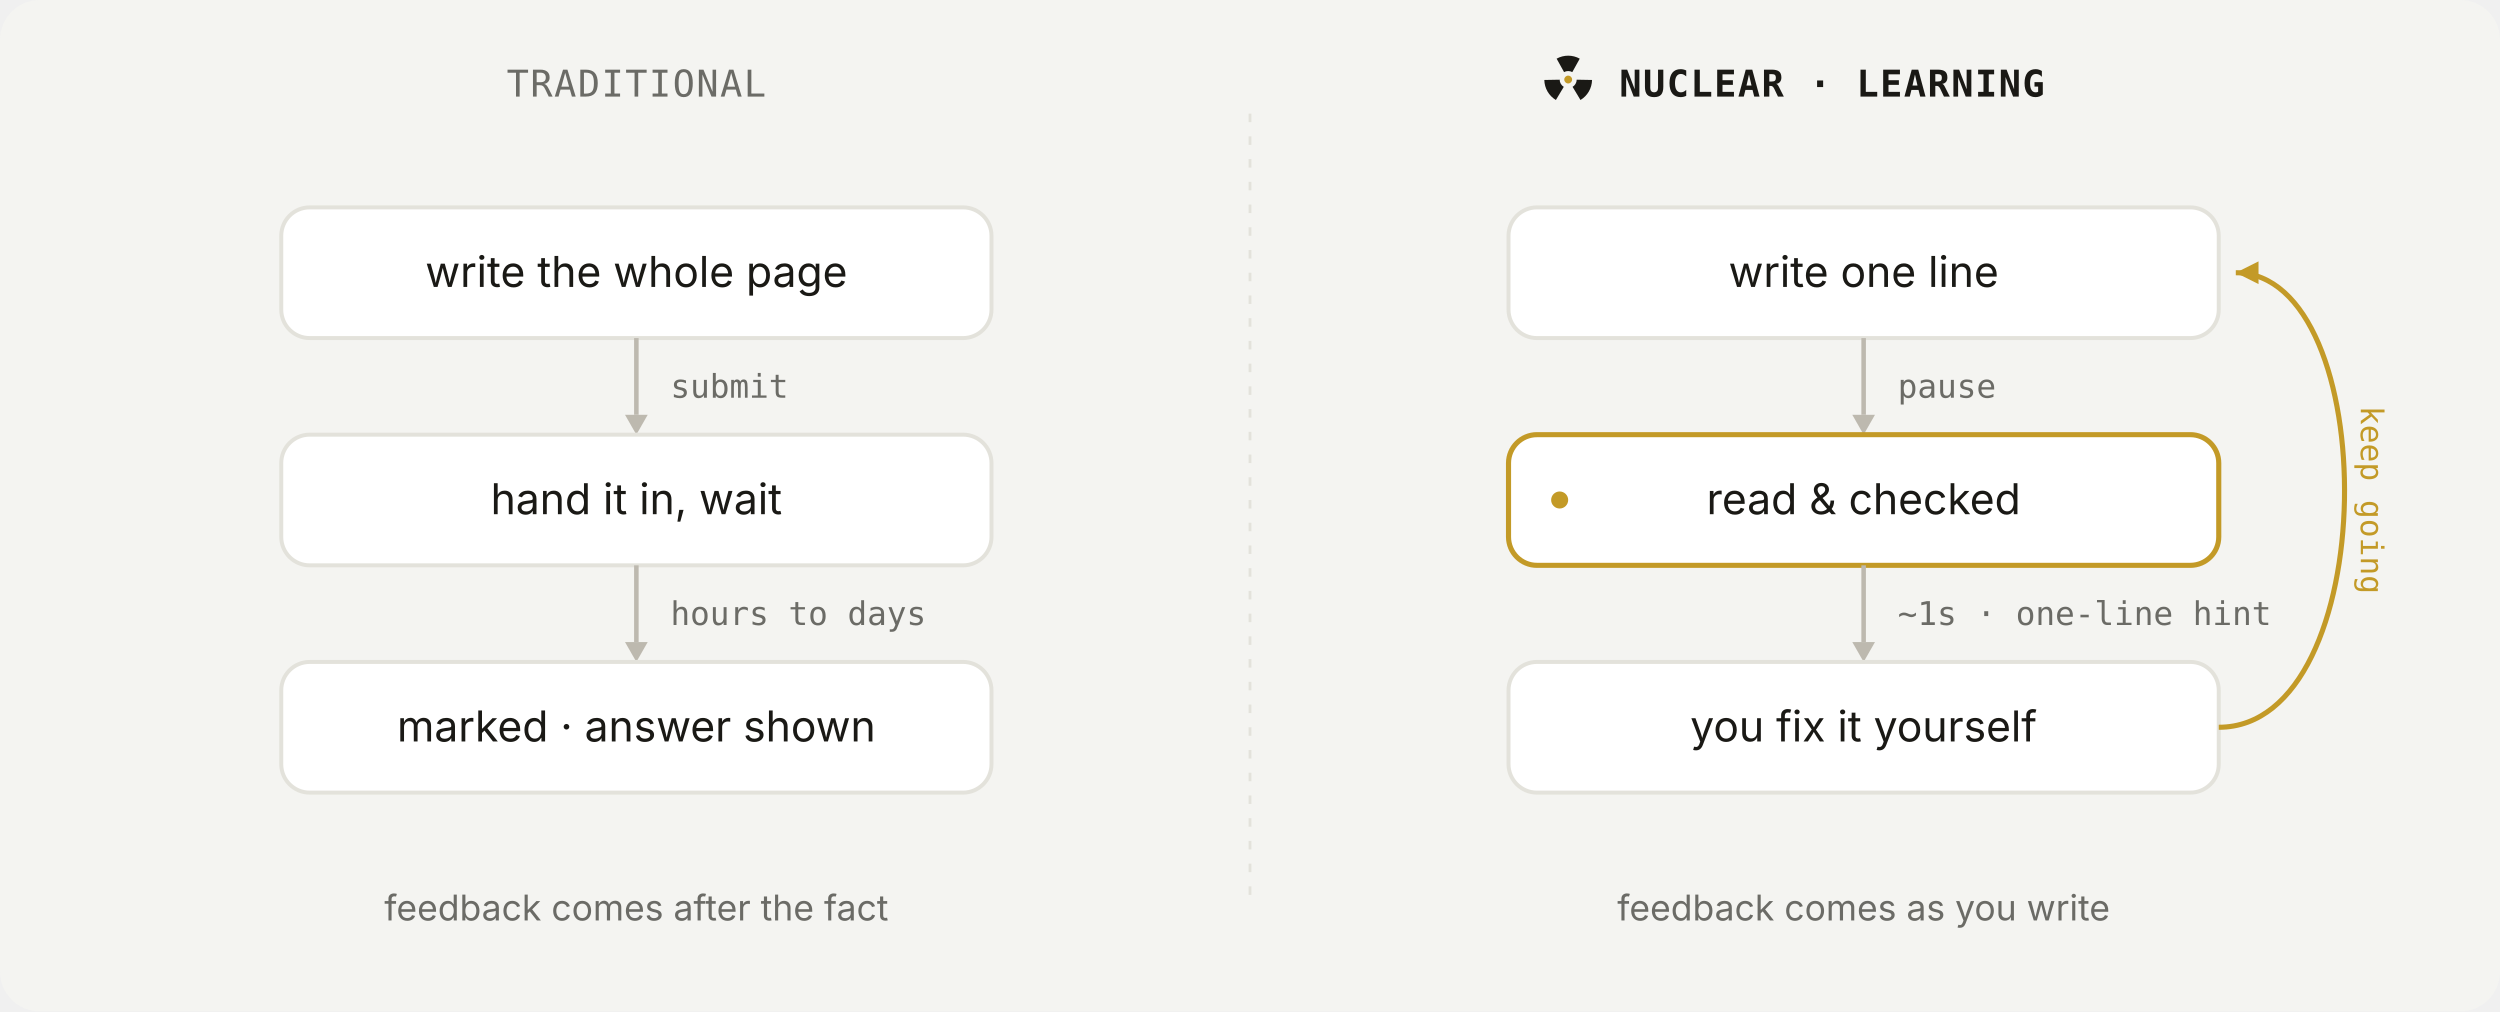
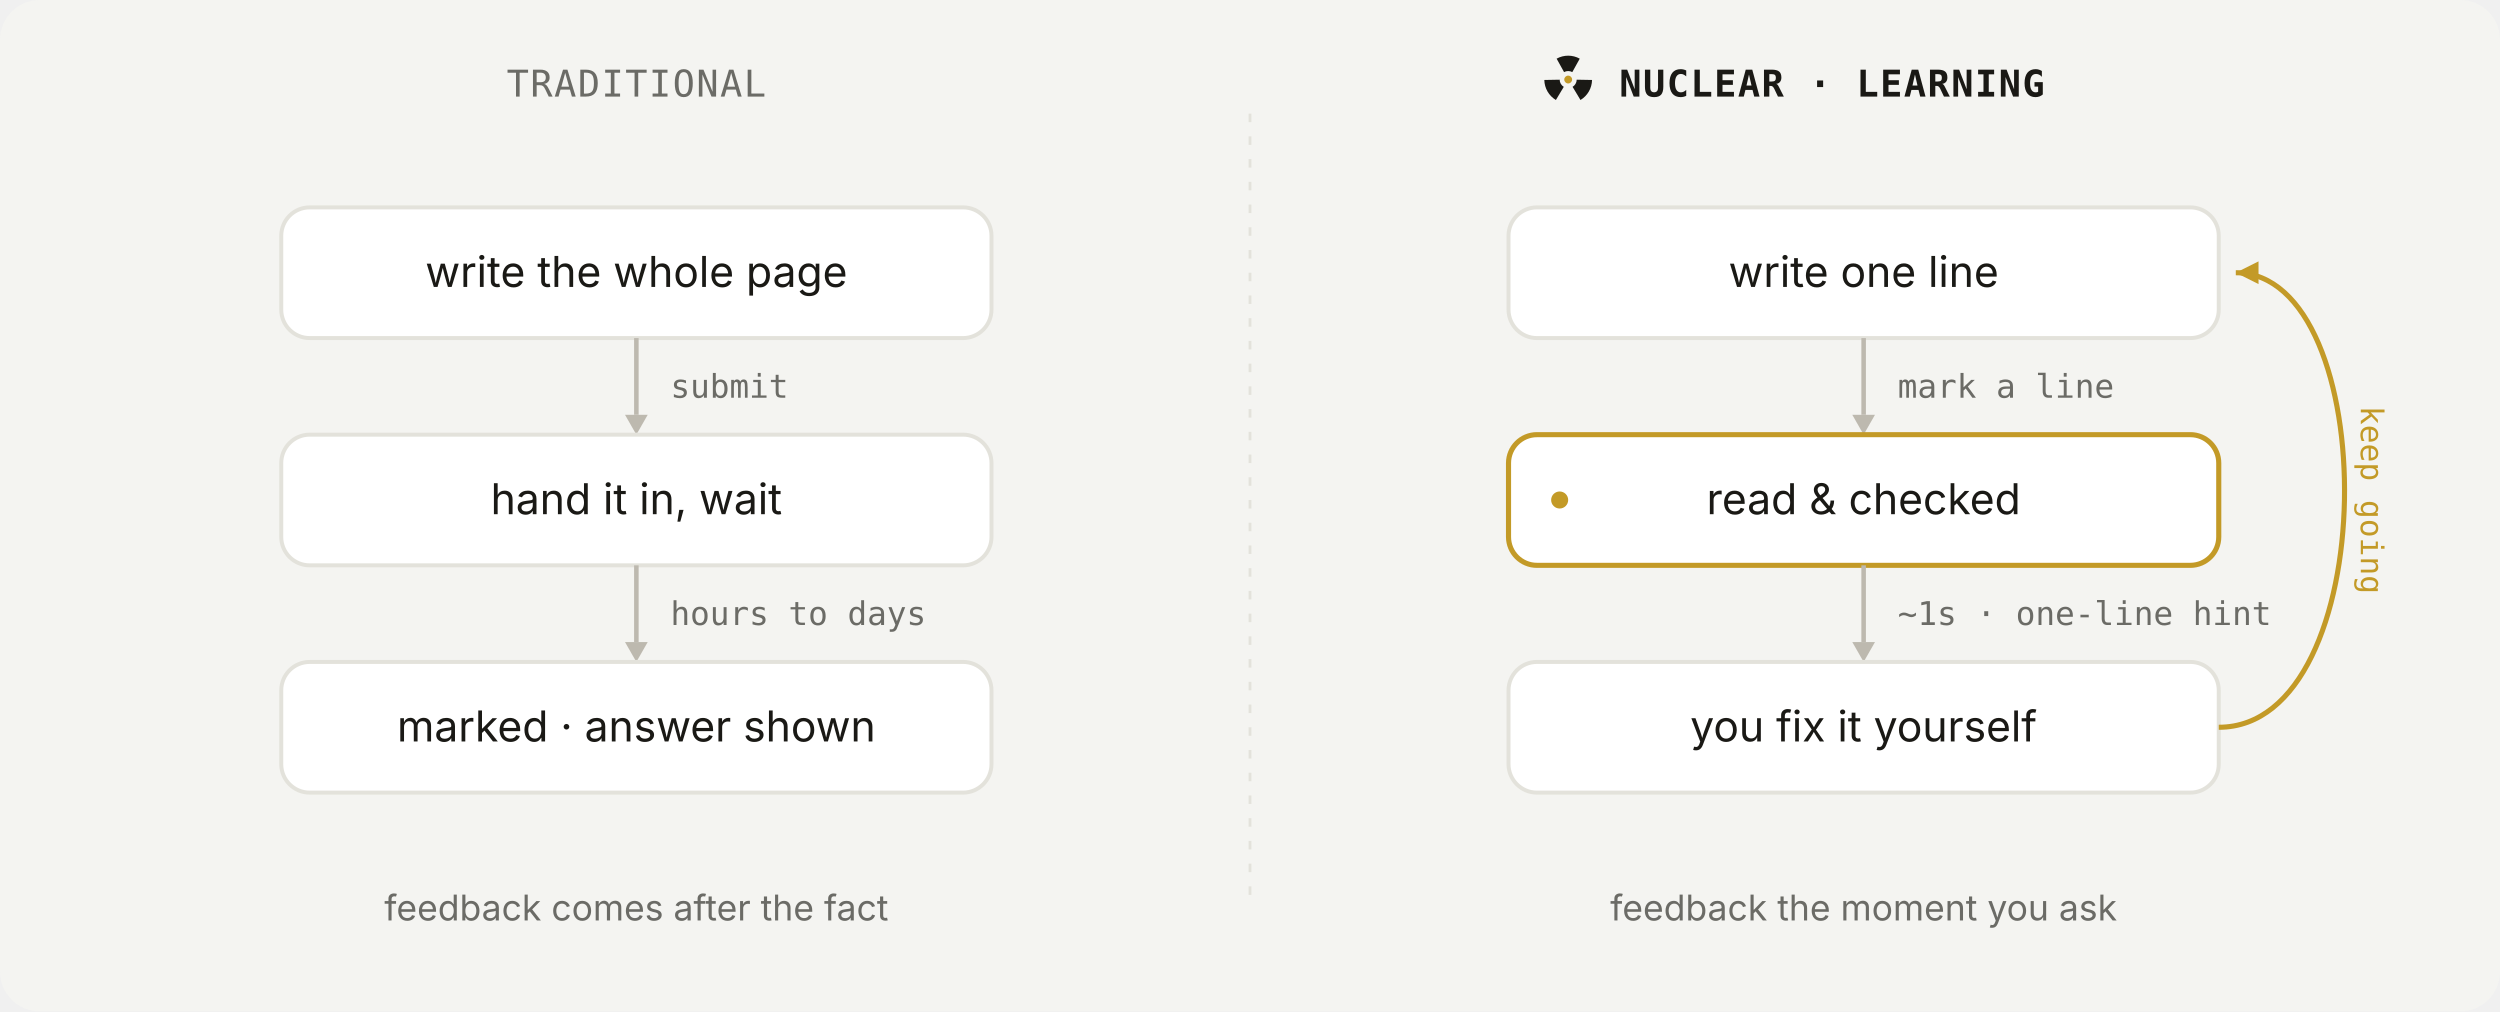
<svg xmlns="http://www.w3.org/2000/svg" viewBox="0 0 880 356" font-family="'IBM Plex Sans', system-ui, -apple-system, sans-serif">
  <rect width="880" height="356" rx="14" fill="#f4f4f1" />
  <line x1="440" y1="40" x2="440" y2="316" stroke="#e3e2db" stroke-width="1" stroke-dasharray="3 5" />
  <text x="224" y="34" text-anchor="middle" font-size="13" fill="#6b6b66" font-family="'IBM Plex Mono', monospace" letter-spacing="0.04em">TRADITIONAL</text>
  <path d="M547.93 20.65A8.40 8.40 0 0 1 556.07 20.65L553.45 25.38A3.00 3.00 0 0 0 550.55 25.38Z" fill="#1a1915" />
  <path d="M560.40 28.15A8.40 8.40 0 0 1 556.33 35.20L553.55 30.57A3.00 3.00 0 0 0 555.00 28.05Z" fill="#1a1915" />
  <path d="M547.67 35.20A8.40 8.40 0 0 1 543.60 28.15L549.00 28.05A3.00 3.00 0 0 0 550.45 30.57Z" fill="#1a1915" />
  <circle cx="552" cy="28" r="1.38" fill="#c39a27" />
  <text x="570" y="34" text-anchor="start" font-size="13" fill="#1a1915" font-family="'IBM Plex Mono', monospace" font-weight="600" letter-spacing="0.04em">NUCLEAR · LEARNING</text>
  <rect x="99.0" y="73.0" width="250" height="46" rx="10" fill="#ffffff" stroke="#e3e2db" stroke-width="1.4" />
  <text x="224" y="101" text-anchor="middle" font-size="15" fill="#1a1915">write the whole page</text>
  <line x1="224" y1="119.0" x2="224" y2="146.0" stroke="#bdb9af" stroke-width="1.6" />
  <path d="M224 153.0 L220 146.0 L228 146.0 Z" fill="#bdb9af" />
  <text x="236" y="140.0" font-size="11.5" fill="#6b6b66" font-family="'IBM Plex Mono', monospace">submit</text>
  <rect x="99.0" y="153.0" width="250" height="46" rx="10" fill="#ffffff" stroke="#e3e2db" stroke-width="1.4" />
  <text x="224" y="181" text-anchor="middle" font-size="15" fill="#1a1915">hand it in, wait</text>
  <line x1="224" y1="199.0" x2="224" y2="226.0" stroke="#bdb9af" stroke-width="1.6" />
  <path d="M224 233.0 L220 226.0 L228 226.0 Z" fill="#bdb9af" />
  <text x="236" y="220.0" font-size="11.5" fill="#6b6b66" font-family="'IBM Plex Mono', monospace">hours to days</text>
  <rect x="99.0" y="233.0" width="250" height="46" rx="10" fill="#ffffff" stroke="#e3e2db" stroke-width="1.4" />
  <text x="224" y="261" text-anchor="middle" font-size="15" fill="#1a1915">marked · answer shown</text>
  <text x="224" y="324" text-anchor="middle" font-size="12.5" fill="#6b6b66">feedback comes after the fact</text>
  <rect x="531.0" y="73.0" width="250" height="46" rx="10" fill="#ffffff" stroke="#e3e2db" stroke-width="1.4" />
  <text x="656" y="101" text-anchor="middle" font-size="15" fill="#1a1915">write one line</text>
  <line x1="656" y1="119.0" x2="656" y2="146.0" stroke="#bdb9af" stroke-width="1.6" />
  <path d="M656 153.0 L652 146.0 L660 146.0 Z" fill="#bdb9af" />
-   <text x="668" y="140.0" font-size="11.5" fill="#6b6b66" font-family="'IBM Plex Mono', monospace">pause</text>
+   <text x="668" y="140.0" font-size="11.5" fill="#6b6b66" font-family="'IBM Plex Mono', monospace">mark a line</text>
  <rect x="531.0" y="153.0" width="250" height="46" rx="10" fill="#ffffff" stroke="#c39a27" stroke-width="1.8" />
  <circle cx="549.0" cy="176" r="3" fill="#c39a27" />
  <text x="656" y="181" text-anchor="middle" font-size="15" fill="#1a1915">read &amp; checked</text>
  <line x1="656" y1="199.0" x2="656" y2="226.0" stroke="#bdb9af" stroke-width="1.6" />
  <path d="M656 233.0 L652 226.0 L660 226.0 Z" fill="#bdb9af" />
  <text x="668" y="220.0" font-size="11.5" fill="#6b6b66" font-family="'IBM Plex Mono', monospace">~1s · one-line hint</text>
  <rect x="531.0" y="233.0" width="250" height="46" rx="10" fill="#ffffff" stroke="#e3e2db" stroke-width="1.4" />
  <text x="656" y="261" text-anchor="middle" font-size="15" fill="#1a1915">you fix it yourself</text>
  <path d="M781.0 256 C839.0 256 839.0 96 787.0 96" fill="none" stroke="#c39a27" stroke-width="1.8" />
  <path d="M787.0 96 L795.0 92 L795.0 100 Z" fill="#c39a27" />
  <text transform="translate(831.0 176.0) rotate(90)" text-anchor="middle" font-size="11" fill="#c39a27" font-family="'IBM Plex Mono', monospace">keep going</text>
-   <text x="656" y="324" text-anchor="middle" font-size="12.5" fill="#6b6b66">feedback comes as you write</text>
+   <text x="656" y="324" text-anchor="middle" font-size="12.5" fill="#6b6b66">feedback the moment you ask</text>
</svg>
